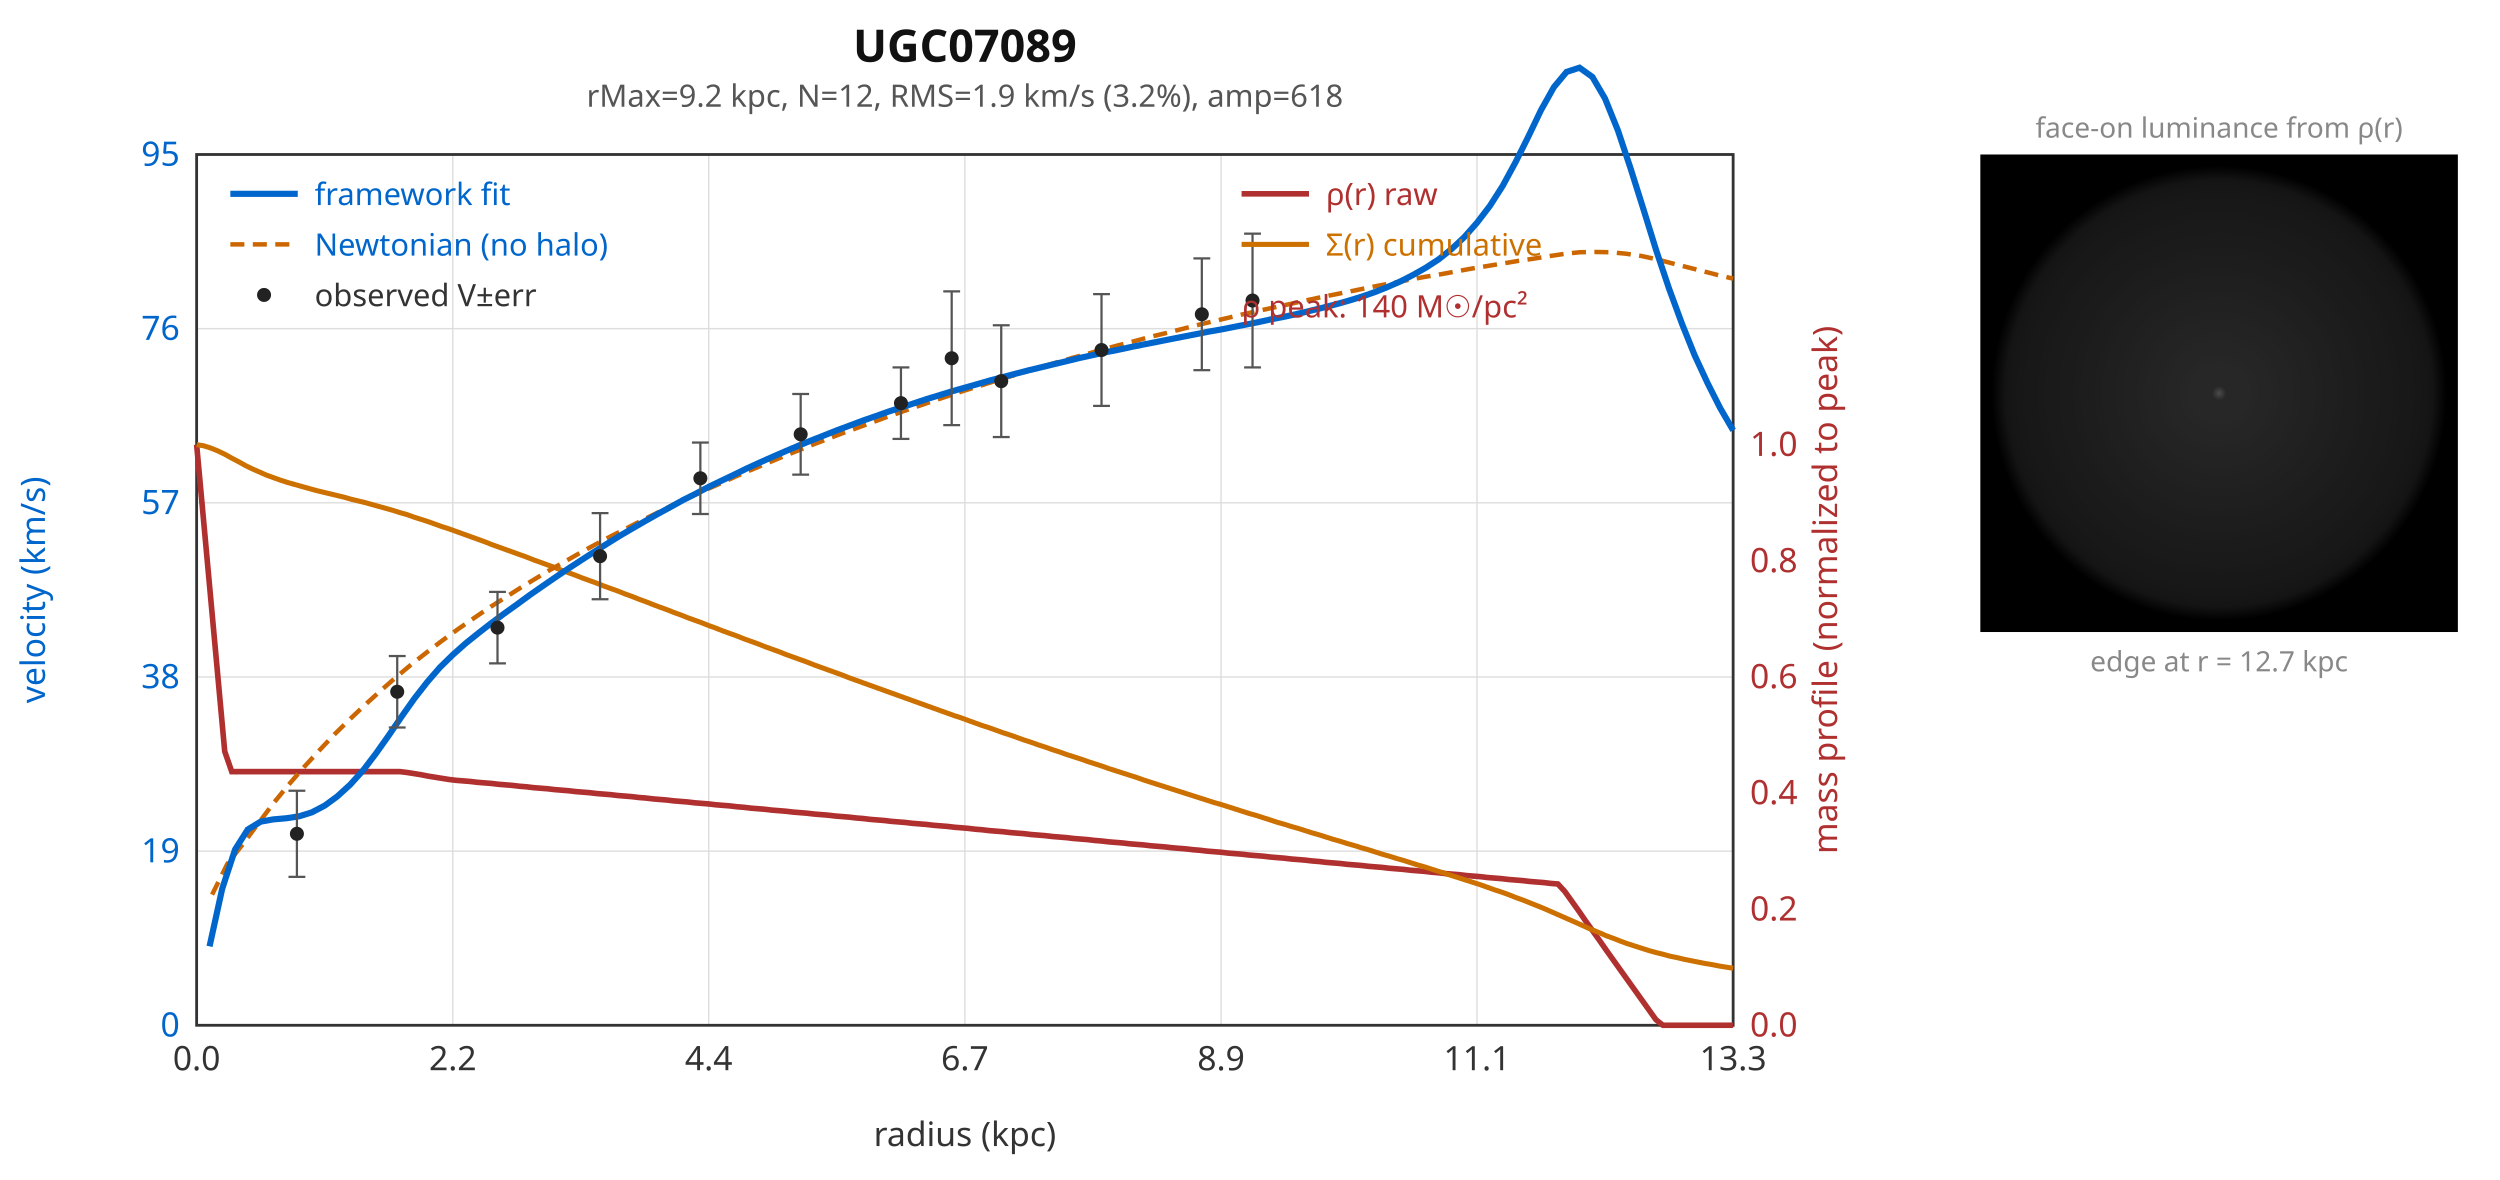
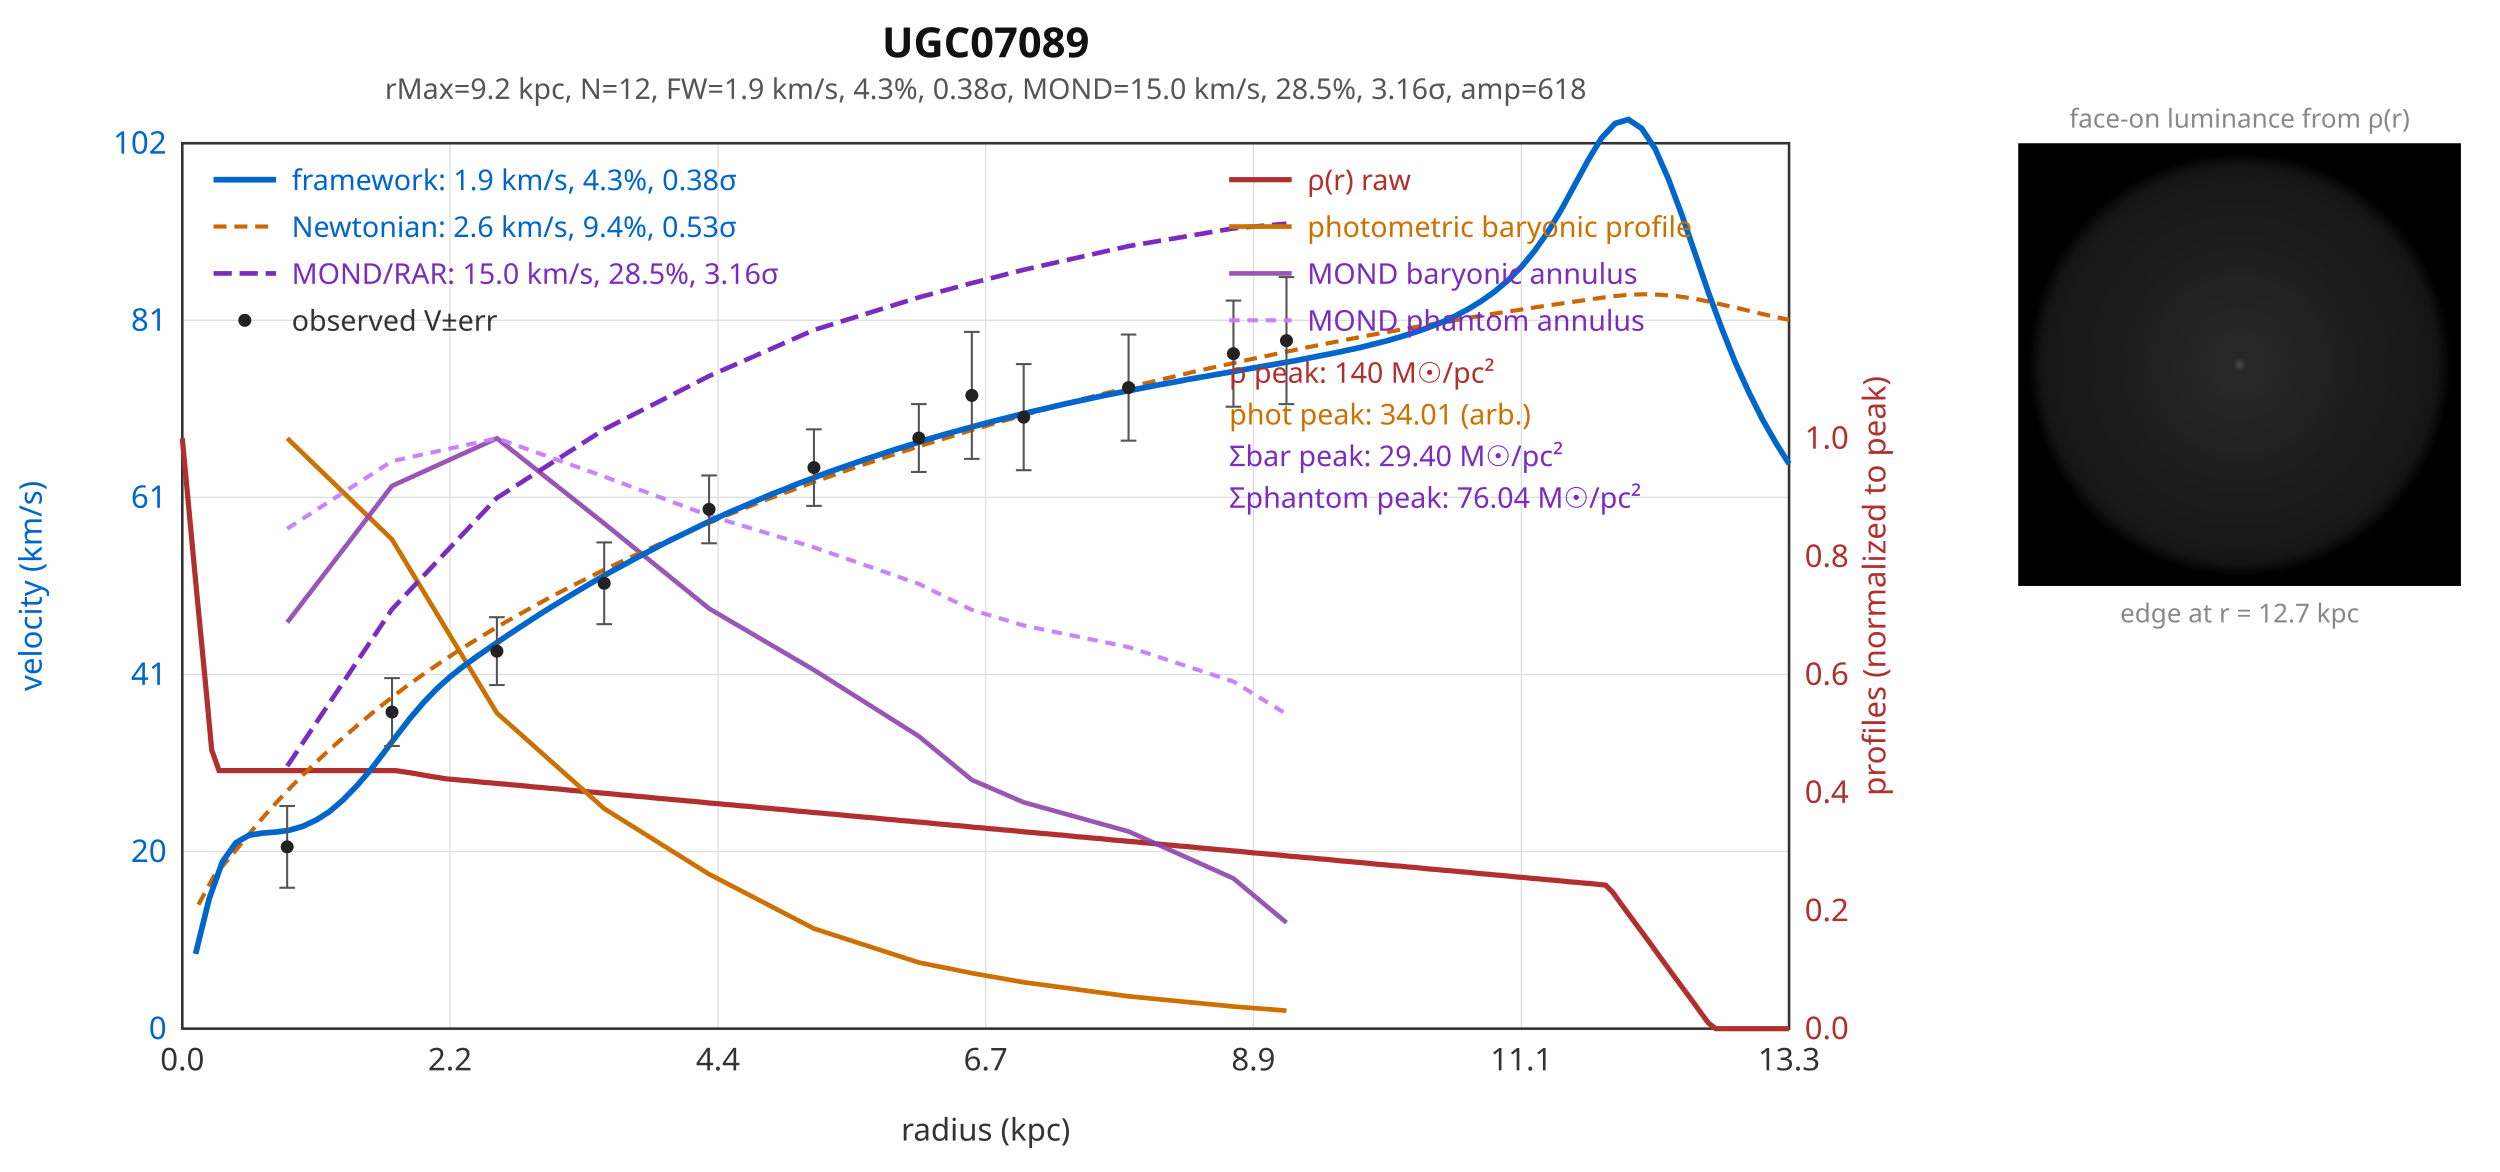
- <svg xmlns="http://www.w3.org/2000/svg" viewBox="0 0 890 420" width="890" height="420" font-family="sans-serif" font-size="12">
+ <svg xmlns="http://www.w3.org/2000/svg" viewBox="0 0 960 450" width="960" height="450" font-family="sans-serif" font-size="12">
  <style>
  .ax { stroke: #333; stroke-width: 1; fill: none; }
  .grid { stroke: #ddd; stroke-width: 0.5; fill: none; }
  .lbl { fill: #333; }
  .lbl-l { fill: #0066cc; }
  .lbl-r { fill: #b03030; }
  .obs { fill: #222; }
  .err { stroke: #555; stroke-width: 0.8; fill: none; }
  .fw { stroke: #0066cc; stroke-width: 2.2; fill: none; }
  .nt { stroke: #cc6600; stroke-width: 1.6; fill: none; stroke-dasharray: 5,3; }
-   .lbl-s { fill: #cc7000; }
+   .mond { stroke: #7b2cbf; stroke-width: 1.8; fill: none; stroke-dasharray: 7,3; }
+   .lbl-p { fill: #cc7000; }
+   .lbl-m { fill: #7b2cbf; }
  .rho { stroke: #b03030; stroke-width: 2.0; fill: none; }
-   .sig { stroke: #cc7000; stroke-width: 1.8; fill: none; }
+   .phot { stroke: #cc7000; stroke-width: 1.8; fill: none; }
+   .mbar { stroke: #8e44ad; stroke-width: 1.8; fill: none; opacity: 0.9; }
+   .mph { stroke: #c77dff; stroke-width: 1.6; fill: none; stroke-dasharray: 4,3; opacity: 0.95; }
  .title { fill: #111; font-size: 16px; font-weight: 600; }
  .subtitle { fill: #555; font-size: 11px; }
  .preview-bg { fill: #000; }
  .preview-lbl { fill: #888; font-size: 10px; }
  .legend { font-size: 11px; }
</style>
-   <text x="343.5" y="22" text-anchor="middle" class="title">UGC07089</text>
-   <text x="343.5" y="38" text-anchor="middle" class="subtitle">rMax=9.2 kpc, N=12, RMS=1.9 km/s (3.2%), amp=618</text>
-   <line x1="70" y1="365.0" x2="617" y2="365.0" class="grid" />
-   <text x="64" y="369.0" text-anchor="end" class="lbl-l">0</text>
-   <line x1="70" y1="303.0" x2="617" y2="303.0" class="grid" />
-   <text x="64" y="307.0" text-anchor="end" class="lbl-l">19</text>
-   <line x1="70" y1="241.0" x2="617" y2="241.0" class="grid" />
-   <text x="64" y="245.0" text-anchor="end" class="lbl-l">38</text>
-   <line x1="70" y1="179.0" x2="617" y2="179.0" class="grid" />
-   <text x="64" y="183.0" text-anchor="end" class="lbl-l">57</text>
-   <line x1="70" y1="117.0" x2="617" y2="117.0" class="grid" />
-   <text x="64" y="121.0" text-anchor="end" class="lbl-l">76</text>
-   <line x1="70" y1="55.0" x2="617" y2="55.0" class="grid" />
-   <text x="64" y="59.0" text-anchor="end" class="lbl-l">95</text>
-   <text x="623" y="369.0" text-anchor="start" class="lbl-r">0.0</text>
-   <text x="623" y="327.7" text-anchor="start" class="lbl-r">0.2</text>
-   <text x="623" y="286.3" text-anchor="start" class="lbl-r">0.4</text>
-   <text x="623" y="245.0" text-anchor="start" class="lbl-r">0.6</text>
-   <text x="623" y="203.7" text-anchor="start" class="lbl-r">0.8</text>
-   <text x="623" y="162.3" text-anchor="start" class="lbl-r">1.0</text>
-   <line x1="70.0" y1="55" x2="70.0" y2="365" class="grid" />
-   <text x="70.0" y="381" text-anchor="middle" class="lbl">0.0</text>
-   <line x1="161.2" y1="55" x2="161.2" y2="365" class="grid" />
-   <text x="161.2" y="381" text-anchor="middle" class="lbl">2.2</text>
-   <line x1="252.3" y1="55" x2="252.3" y2="365" class="grid" />
-   <text x="252.3" y="381" text-anchor="middle" class="lbl">4.4</text>
-   <line x1="343.5" y1="55" x2="343.5" y2="365" class="grid" />
-   <text x="343.5" y="381" text-anchor="middle" class="lbl">6.7</text>
-   <line x1="434.7" y1="55" x2="434.7" y2="365" class="grid" />
-   <text x="434.7" y="381" text-anchor="middle" class="lbl">8.9</text>
-   <line x1="525.8" y1="55" x2="525.8" y2="365" class="grid" />
-   <text x="525.8" y="381" text-anchor="middle" class="lbl">11.1</text>
-   <line x1="617.0" y1="55" x2="617.0" y2="365" class="grid" />
-   <text x="617.0" y="381" text-anchor="middle" class="lbl">13.3</text>
-   <text x="343.5" y="408" text-anchor="middle" class="lbl">radius (kpc)</text>
-   <text x="16" y="210" text-anchor="middle" class="lbl-l" transform="rotate(-90, 16, 210)">velocity (km/s)</text>
-   <text x="654" y="210" text-anchor="middle" class="lbl-r" transform="rotate(-90, 654, 210)">mass profile (normalized to peak)</text>
-   <rect x="70" y="55" width="547" height="310" class="ax" />
-   <path d="M 70.0,158.3 L 72.5,185.6 L 75.0,212.9 L 77.5,240.2 L 80.0,267.5 L 82.5,274.7 L 85.0,274.7 L 87.5,274.7 L 90.0,274.7 L 92.5,274.7 L 95.0,274.7 L 97.5,274.7 L 100.0,274.7 L 102.5,274.7 L 105.0,274.7 L 107.5,274.7 L 110.0,274.7 L 112.5,274.7 L 115.0,274.7 L 117.5,274.7 L 120.0,274.7 L 122.5,274.7 L 124.9,274.7 L 127.4,274.7 L 129.9,274.7 L 132.4,274.7 L 134.9,274.7 L 137.4,274.7 L 139.9,274.7 L 142.4,274.7 L 144.9,275.0 L 147.4,275.4 L 149.9,275.8 L 152.4,276.3 L 154.9,276.7 L 157.4,277.1 L 159.9,277.5 L 162.4,277.8 L 164.9,278.0 L 167.4,278.2 L 169.9,278.5 L 172.4,278.7 L 174.9,278.9 L 177.4,279.2 L 179.9,279.4 L 182.4,279.6 L 184.9,279.9 L 187.4,280.1 L 189.9,280.4 L 192.4,280.6 L 194.9,280.8 L 197.4,281.1 L 199.9,281.3 L 202.4,281.5 L 204.9,281.8 L 207.4,282.0 L 209.9,282.2 L 212.4,282.5 L 214.9,282.7 L 217.4,282.9 L 219.9,283.2 L 222.4,283.4 L 224.9,283.6 L 227.4,283.9 L 229.9,284.1 L 232.4,284.4 L 234.8,284.6 L 237.3,284.8 L 239.8,285.1 L 242.3,285.3 L 244.8,285.5 L 247.3,285.8 L 249.8,286.0 L 252.3,286.2 L 254.8,286.5 L 257.3,286.7 L 259.8,286.9 L 262.3,287.2 L 264.8,287.4 L 267.3,287.7 L 269.8,287.9 L 272.3,288.1 L 274.8,288.4 L 277.3,288.6 L 279.8,288.8 L 282.3,289.1 L 284.8,289.3 L 287.3,289.5 L 289.8,289.8 L 292.3,290.0 L 294.8,290.2 L 297.3,290.5 L 299.8,290.7 L 302.3,290.9 L 304.8,291.2 L 307.3,291.4 L 309.8,291.7 L 312.3,291.9 L 314.8,292.1 L 317.3,292.4 L 319.8,292.6 L 322.3,292.8 L 324.8,293.1 L 327.3,293.3 L 329.8,293.5 L 332.3,293.8 L 334.8,294.0 L 337.3,294.2 L 339.8,294.5 L 342.3,294.7 L 344.7,294.9 L 347.2,295.2 L 349.7,295.4 L 352.2,295.7 L 354.7,295.9 L 357.2,296.1 L 359.7,296.4 L 362.2,296.6 L 364.7,296.8 L 367.2,297.1 L 369.7,297.3 L 372.2,297.5 L 374.7,297.8 L 377.2,298.0 L 379.7,298.2 L 382.2,298.5 L 384.7,298.7 L 387.2,298.9 L 389.7,299.2 L 392.2,299.4 L 394.7,299.7 L 397.2,299.9 L 399.7,300.1 L 402.2,300.4 L 404.7,300.6 L 407.2,300.8 L 409.7,301.1 L 412.2,301.3 L 414.7,301.5 L 417.2,301.8 L 419.7,302.0 L 422.2,302.2 L 424.7,302.5 L 427.2,302.7 L 429.7,303.0 L 432.2,303.2 L 434.7,303.4 L 437.2,303.7 L 439.7,303.9 L 442.2,304.1 L 444.7,304.4 L 447.2,304.6 L 449.7,304.8 L 452.2,305.1 L 454.6,305.3 L 457.1,305.5 L 459.6,305.8 L 462.1,306.0 L 464.6,306.2 L 467.1,306.5 L 469.6,306.7 L 472.1,307.0 L 474.6,307.2 L 477.1,307.4 L 479.6,307.7 L 482.1,307.9 L 484.6,308.1 L 487.1,308.4 L 489.6,308.6 L 492.1,308.8 L 494.6,309.1 L 497.1,309.3 L 499.6,309.5 L 502.1,309.8 L 504.6,310.0 L 507.1,310.2 L 509.6,310.5 L 512.1,310.7 L 514.6,311.0 L 517.1,311.2 L 519.6,311.4 L 522.1,311.7 L 524.6,311.9 L 527.1,312.1 L 529.6,312.4 L 532.1,312.6 L 534.6,312.8 L 537.1,313.1 L 539.6,313.3 L 542.1,313.5 L 544.6,313.8 L 547.1,314.0 L 549.6,314.2 L 552.1,314.5 L 554.6,314.7 L 557.1,317.4 L 559.6,320.9 L 562.1,324.4 L 564.5,327.9 L 567.0,331.4 L 569.5,334.9 L 572.0,338.5 L 574.5,342.0 L 577.0,345.5 L 579.5,349.0 L 582.0,352.5 L 584.5,356.0 L 587.0,359.5 L 589.5,363.0 L 592.0,365.0 L 594.5,365.0 L 597.0,365.0 L 599.5,365.0 L 602.0,365.0 L 604.5,365.0 L 607.0,365.0 L 609.5,365.0 L 612.0,365.0 L 614.5,365.0 L 617.0,365.0" class="rho" />
-   <path d="M 70.0,158.3 L 72.5,158.7 L 75.0,159.5 L 77.5,160.5 L 80.0,161.7 L 82.5,163.1 L 85.0,164.4 L 87.5,165.8 L 90.0,167.0 L 92.5,168.1 L 95.0,169.2 L 97.5,170.1 L 100.0,171.0 L 102.5,171.8 L 105.0,172.5 L 107.5,173.2 L 110.0,173.9 L 112.5,174.6 L 115.0,175.2 L 117.5,175.8 L 120.0,176.4 L 122.5,177.0 L 124.9,177.7 L 127.4,178.3 L 129.9,178.9 L 132.4,179.6 L 134.9,180.3 L 137.4,181.0 L 139.9,181.7 L 142.4,182.5 L 144.9,183.2 L 147.4,184.1 L 149.9,184.9 L 152.4,185.7 L 154.9,186.6 L 157.4,187.5 L 159.9,188.3 L 162.4,189.2 L 164.9,190.1 L 167.4,191.0 L 169.9,191.9 L 172.4,192.8 L 174.9,193.8 L 177.4,194.7 L 179.9,195.6 L 182.4,196.5 L 184.9,197.4 L 187.4,198.3 L 189.9,199.3 L 192.4,200.2 L 194.9,201.1 L 197.4,202.0 L 199.9,203.0 L 202.4,203.9 L 204.9,204.8 L 207.4,205.8 L 209.9,206.7 L 212.4,207.6 L 214.9,208.6 L 217.4,209.5 L 219.9,210.4 L 222.4,211.4 L 224.9,212.3 L 227.4,213.3 L 229.9,214.2 L 232.4,215.2 L 234.8,216.1 L 237.3,217.0 L 239.8,218.0 L 242.3,218.9 L 244.8,219.9 L 247.3,220.8 L 249.8,221.7 L 252.3,222.7 L 254.8,223.6 L 257.3,224.6 L 259.8,225.5 L 262.3,226.4 L 264.8,227.4 L 267.3,228.3 L 269.8,229.2 L 272.3,230.2 L 274.8,231.1 L 277.3,232.0 L 279.8,233.0 L 282.3,233.9 L 284.8,234.8 L 287.3,235.7 L 289.8,236.7 L 292.3,237.6 L 294.8,238.5 L 297.3,239.4 L 299.8,240.3 L 302.3,241.3 L 304.8,242.2 L 307.3,243.1 L 309.8,244.0 L 312.3,244.9 L 314.8,245.8 L 317.3,246.7 L 319.8,247.6 L 322.3,248.5 L 324.8,249.4 L 327.3,250.3 L 329.8,251.2 L 332.3,252.1 L 334.8,253.0 L 337.3,253.9 L 339.8,254.8 L 342.3,255.6 L 344.7,256.5 L 347.2,257.4 L 349.7,258.3 L 352.2,259.1 L 354.7,260.0 L 357.2,260.9 L 359.7,261.7 L 362.2,262.6 L 364.7,263.5 L 367.2,264.3 L 369.7,265.2 L 372.2,266.0 L 374.7,266.9 L 377.2,267.7 L 379.7,268.6 L 382.2,269.4 L 384.7,270.2 L 387.2,271.1 L 389.7,271.9 L 392.2,272.7 L 394.7,273.6 L 397.2,274.4 L 399.7,275.2 L 402.2,276.0 L 404.7,276.8 L 407.2,277.7 L 409.7,278.5 L 412.2,279.3 L 414.7,280.1 L 417.2,280.9 L 419.7,281.7 L 422.2,282.5 L 424.7,283.3 L 427.2,284.1 L 429.7,284.9 L 432.2,285.7 L 434.7,286.4 L 437.2,287.2 L 439.7,288.0 L 442.2,288.8 L 444.7,289.6 L 447.2,290.3 L 449.7,291.1 L 452.2,291.9 L 454.6,292.7 L 457.1,293.4 L 459.6,294.2 L 462.1,294.9 L 464.6,295.7 L 467.1,296.5 L 469.6,297.2 L 472.1,298.0 L 474.6,298.8 L 477.1,299.5 L 479.6,300.3 L 482.1,301.0 L 484.6,301.8 L 487.1,302.5 L 489.6,303.3 L 492.1,304.1 L 494.6,304.8 L 497.1,305.6 L 499.6,306.3 L 502.1,307.1 L 504.6,307.9 L 507.1,308.6 L 509.6,309.4 L 512.1,310.2 L 514.6,311.0 L 517.1,311.8 L 519.6,312.6 L 522.1,313.4 L 524.6,314.2 L 527.1,315.0 L 529.6,315.9 L 532.1,316.8 L 534.6,317.6 L 537.1,318.5 L 539.6,319.5 L 542.1,320.4 L 544.6,321.4 L 547.1,322.4 L 549.6,323.4 L 552.1,324.5 L 554.6,325.6 L 557.1,326.7 L 559.6,327.8 L 562.1,328.9 L 564.5,330.0 L 567.0,331.1 L 569.5,332.1 L 572.0,333.2 L 574.5,334.1 L 577.0,335.1 L 579.5,336.0 L 582.0,336.8 L 584.5,337.6 L 587.0,338.4 L 589.5,339.1 L 592.0,339.7 L 594.5,340.4 L 597.0,340.9 L 599.5,341.5 L 602.0,342.0 L 604.5,342.5 L 607.0,343.0 L 609.5,343.4 L 612.0,343.9 L 614.5,344.3 L 617.0,344.7" class="sig" />
-   <path d="M 75.5,318.5 L 80.9,307.6 L 86.4,300.6 L 91.9,293.2 L 97.3,286.0 L 102.8,279.3 L 108.3,273.0 L 113.8,267.0 L 119.2,261.3 L 124.7,255.9 L 130.2,250.7 L 135.6,245.8 L 141.1,241.0 L 146.6,236.4 L 152.1,232.1 L 157.5,228.0 L 163.0,224.0 L 168.5,220.2 L 173.9,216.5 L 179.4,213.0 L 184.9,209.5 L 190.3,206.2 L 195.8,202.9 L 201.3,199.8 L 206.7,196.7 L 212.2,193.7 L 217.7,190.8 L 223.2,188.0 L 228.6,185.2 L 234.1,182.5 L 239.6,179.8 L 245.0,177.2 L 250.5,174.7 L 256.0,172.3 L 261.5,169.8 L 266.9,167.5 L 272.4,165.2 L 277.9,162.9 L 283.3,160.7 L 288.8,158.5 L 294.3,156.4 L 299.7,154.3 L 305.2,152.3 L 310.7,150.3 L 316.1,148.3 L 321.6,146.4 L 327.1,144.5 L 332.6,142.6 L 338.0,140.8 L 343.5,139.0 L 349.0,137.3 L 354.4,135.6 L 359.9,133.9 L 365.4,132.2 L 370.9,130.6 L 376.3,129.0 L 381.8,127.4 L 387.3,125.9 L 392.7,124.4 L 398.2,122.9 L 403.7,121.5 L 409.1,120.0 L 414.6,118.7 L 420.1,117.3 L 425.6,115.9 L 431.0,114.6 L 436.5,113.3 L 442.0,112.0 L 447.4,110.8 L 452.9,109.6 L 458.4,108.4 L 463.8,107.2 L 469.3,106.0 L 474.8,104.9 L 480.3,103.8 L 485.7,102.7 L 491.2,101.6 L 496.7,100.6 L 502.1,99.5 L 507.6,98.5 L 513.1,97.6 L 518.5,96.6 L 524.0,95.6 L 529.5,94.7 L 535.0,93.8 L 540.4,92.9 L 545.9,92.1 L 551.4,91.2 L 556.8,90.4 L 562.3,89.8 L 567.8,89.7 L 573.2,89.8 L 578.7,90.3 L 584.2,91.1 L 589.7,92.3 L 595.1,93.7 L 600.6,95.1 L 606.1,96.5 L 611.5,97.9 L 617.0,99.2" class="nt" />
-   <path d="M 74.6,336.9 L 79.1,316.4 L 83.7,302.4 L 88.2,295.3 L 92.8,292.5 L 97.3,291.7 L 101.9,291.3 L 106.5,290.6 L 111.0,289.2 L 115.6,286.8 L 120.1,283.5 L 124.7,279.3 L 129.3,274.2 L 133.8,268.3 L 138.4,261.8 L 142.9,255.2 L 147.5,248.7 L 152.1,242.8 L 156.6,237.6 L 161.2,233.1 L 165.7,229.1 L 170.3,225.4 L 174.8,221.9 L 179.4,218.5 L 184.0,215.2 L 188.5,211.9 L 193.1,208.7 L 197.6,205.6 L 202.2,202.5 L 206.8,199.5 L 211.3,196.6 L 215.9,193.7 L 220.4,190.9 L 225.0,188.2 L 229.5,185.6 L 234.1,183.0 L 238.7,180.5 L 243.2,178.0 L 247.8,175.7 L 252.3,173.3 L 256.9,171.1 L 261.5,168.9 L 266.0,166.7 L 270.6,164.6 L 275.1,162.6 L 279.7,160.6 L 284.2,158.7 L 288.8,156.8 L 293.4,155.0 L 297.9,153.2 L 302.5,151.5 L 307.0,149.8 L 311.6,148.2 L 316.1,146.6 L 320.7,145.1 L 325.3,143.6 L 329.8,142.1 L 334.4,140.7 L 338.9,139.3 L 343.5,138.0 L 348.1,136.7 L 352.6,135.4 L 357.2,134.2 L 361.7,133.0 L 366.3,131.8 L 370.9,130.7 L 375.4,129.6 L 380.0,128.5 L 384.5,127.4 L 389.1,126.4 L 393.6,125.4 L 398.2,124.5 L 402.8,123.5 L 407.3,122.6 L 411.9,121.7 L 416.4,120.8 L 421.0,119.9 L 425.6,119.0 L 430.1,118.1 L 434.7,117.3 L 439.2,116.4 L 443.8,115.5 L 448.3,114.6 L 452.9,113.6 L 457.5,112.7 L 462.0,111.7 L 466.6,110.6 L 471.1,109.5 L 475.7,108.3 L 480.3,107.0 L 484.8,105.6 L 489.4,104.0 L 493.9,102.2 L 498.5,100.2 L 503.0,97.9 L 507.6,95.3 L 512.2,92.3 L 516.7,88.7 L 521.3,84.4 L 525.8,79.3 L 530.4,73.3 L 535.0,66.1 L 539.5,57.8 L 544.1,48.6 L 548.6,39.2 L 553.2,31.0 L 557.7,25.6 L 562.3,24.1 L 566.9,27.4 L 571.4,35.1 L 576.0,46.5 L 580.5,60.0 L 585.1,74.6 L 589.6,89.1 L 594.2,102.8 L 598.8,115.3 L 603.3,126.5 L 607.9,136.4 L 612.4,145.3 L 617.0,153.2" class="fw" />
-   <line x1="105.70" y1="281.50" x2="105.70" y2="312.16" class="err" />
-   <line x1="102.70" y1="281.50" x2="108.70" y2="281.50" class="err" />
-   <line x1="102.70" y1="312.16" x2="108.70" y2="312.16" class="err" />
-   <circle cx="105.70" cy="296.83" r="2.5" class="obs" />
-   <line x1="141.41" y1="233.55" x2="141.41" y2="258.99" class="err" />
-   <line x1="138.41" y1="233.55" x2="144.41" y2="233.55" class="err" />
-   <line x1="138.41" y1="258.99" x2="144.41" y2="258.99" class="err" />
-   <circle cx="141.41" cy="246.27" r="2.5" class="obs" />
-   <line x1="177.11" y1="210.72" x2="177.11" y2="236.16" class="err" />
-   <line x1="174.11" y1="210.72" x2="180.11" y2="210.72" class="err" />
-   <line x1="174.11" y1="236.16" x2="180.11" y2="236.16" class="err" />
-   <circle cx="177.11" cy="223.44" r="2.5" class="obs" />
-   <line x1="213.63" y1="182.67" x2="213.63" y2="213.33" class="err" />
-   <line x1="210.63" y1="182.67" x2="216.63" y2="182.67" class="err" />
-   <line x1="210.63" y1="213.33" x2="216.63" y2="213.33" class="err" />
-   <circle cx="213.63" cy="198.00" r="2.5" class="obs" />
-   <line x1="249.33" y1="157.55" x2="249.33" y2="182.99" class="err" />
-   <line x1="246.33" y1="157.55" x2="252.33" y2="157.55" class="err" />
-   <line x1="246.33" y1="182.99" x2="252.33" y2="182.99" class="err" />
-   <circle cx="249.33" cy="170.27" r="2.5" class="obs" />
-   <line x1="285.04" y1="140.26" x2="285.04" y2="168.97" class="err" />
-   <line x1="282.04" y1="140.26" x2="288.04" y2="140.26" class="err" />
-   <line x1="282.04" y1="168.97" x2="288.04" y2="168.97" class="err" />
-   <circle cx="285.04" cy="154.61" r="2.5" class="obs" />
-   <line x1="320.74" y1="130.80" x2="320.74" y2="156.25" class="err" />
-   <line x1="317.74" y1="130.80" x2="323.74" y2="130.80" class="err" />
-   <line x1="317.74" y1="156.25" x2="323.74" y2="156.25" class="err" />
-   <circle cx="320.74" cy="143.52" r="2.5" class="obs" />
-   <line x1="338.80" y1="103.73" x2="338.80" y2="151.35" class="err" />
-   <line x1="335.80" y1="103.73" x2="341.80" y2="103.73" class="err" />
-   <line x1="335.80" y1="151.35" x2="341.80" y2="151.35" class="err" />
-   <circle cx="338.80" cy="127.54" r="2.5" class="obs" />
-   <line x1="356.44" y1="115.80" x2="356.44" y2="155.59" class="err" />
-   <line x1="353.44" y1="115.80" x2="359.44" y2="115.80" class="err" />
-   <line x1="353.44" y1="155.59" x2="359.44" y2="155.59" class="err" />
-   <circle cx="356.44" cy="135.70" r="2.5" class="obs" />
-   <line x1="392.14" y1="104.71" x2="392.14" y2="144.50" class="err" />
-   <line x1="389.14" y1="104.71" x2="395.14" y2="104.71" class="err" />
-   <line x1="389.14" y1="144.50" x2="395.14" y2="144.50" class="err" />
-   <circle cx="392.14" cy="124.61" r="2.5" class="obs" />
-   <line x1="427.85" y1="91.99" x2="427.85" y2="131.78" class="err" />
-   <line x1="424.85" y1="91.99" x2="430.85" y2="91.99" class="err" />
-   <line x1="424.85" y1="131.78" x2="430.85" y2="131.78" class="err" />
-   <circle cx="427.85" cy="111.89" r="2.5" class="obs" />
-   <line x1="445.90" y1="83.18" x2="445.90" y2="130.80" class="err" />
-   <line x1="442.90" y1="83.18" x2="448.90" y2="83.18" class="err" />
-   <line x1="442.90" y1="130.80" x2="448.90" y2="130.80" class="err" />
-   <circle cx="445.90" cy="106.99" r="2.5" class="obs" />
+   <text x="378.5" y="22" text-anchor="middle" class="title">UGC07089</text>
+   <text x="378.5" y="38" text-anchor="middle" class="subtitle">rMax=9.2 kpc, N=12, FW=1.9 km/s, 4.3%, 0.38σ, MOND=15.0 km/s, 28.5%, 3.16σ, amp=618</text>
+   <line x1="70" y1="395.0" x2="687" y2="395.0" class="grid" />
+   <text x="64" y="399.0" text-anchor="end" class="lbl-l">0</text>
+   <line x1="70" y1="327.0" x2="687" y2="327.0" class="grid" />
+   <text x="64" y="331.0" text-anchor="end" class="lbl-l">20</text>
+   <line x1="70" y1="259.0" x2="687" y2="259.0" class="grid" />
+   <text x="64" y="263.0" text-anchor="end" class="lbl-l">41</text>
+   <line x1="70" y1="191.0" x2="687" y2="191.0" class="grid" />
+   <text x="64" y="195.0" text-anchor="end" class="lbl-l">61</text>
+   <line x1="70" y1="123.0" x2="687" y2="123.0" class="grid" />
+   <text x="64" y="127.0" text-anchor="end" class="lbl-l">81</text>
+   <line x1="70" y1="55.0" x2="687" y2="55.0" class="grid" />
+   <text x="64" y="59.0" text-anchor="end" class="lbl-l">102</text>
+   <text x="693" y="399.0" text-anchor="start" class="lbl-r">0.0</text>
+   <text x="693" y="353.7" text-anchor="start" class="lbl-r">0.2</text>
+   <text x="693" y="308.3" text-anchor="start" class="lbl-r">0.4</text>
+   <text x="693" y="263.0" text-anchor="start" class="lbl-r">0.6</text>
+   <text x="693" y="217.7" text-anchor="start" class="lbl-r">0.8</text>
+   <text x="693" y="172.3" text-anchor="start" class="lbl-r">1.0</text>
+   <line x1="70.0" y1="55" x2="70.0" y2="395" class="grid" />
+   <text x="70.0" y="411" text-anchor="middle" class="lbl">0.0</text>
+   <line x1="172.8" y1="55" x2="172.8" y2="395" class="grid" />
+   <text x="172.8" y="411" text-anchor="middle" class="lbl">2.2</text>
+   <line x1="275.7" y1="55" x2="275.7" y2="395" class="grid" />
+   <text x="275.7" y="411" text-anchor="middle" class="lbl">4.4</text>
+   <line x1="378.5" y1="55" x2="378.5" y2="395" class="grid" />
+   <text x="378.5" y="411" text-anchor="middle" class="lbl">6.7</text>
+   <line x1="481.3" y1="55" x2="481.3" y2="395" class="grid" />
+   <text x="481.3" y="411" text-anchor="middle" class="lbl">8.9</text>
+   <line x1="584.2" y1="55" x2="584.2" y2="395" class="grid" />
+   <text x="584.2" y="411" text-anchor="middle" class="lbl">11.1</text>
+   <line x1="687.0" y1="55" x2="687.0" y2="395" class="grid" />
+   <text x="687.0" y="411" text-anchor="middle" class="lbl">13.3</text>
+   <text x="378.5" y="438" text-anchor="middle" class="lbl">radius (kpc)</text>
+   <text x="16" y="225" text-anchor="middle" class="lbl-l" transform="rotate(-90, 16, 225)">velocity (km/s)</text>
+   <text x="724" y="225" text-anchor="middle" class="lbl-r" transform="rotate(-90, 724, 225)">profiles (normalized to peak)</text>
+   <rect x="70" y="55" width="617" height="340" class="ax" />
+   <path d="M 70.0,168.3 L 72.8,198.3 L 75.6,228.2 L 78.5,258.1 L 81.3,288.0 L 84.1,295.9 L 86.9,295.9 L 89.7,295.9 L 92.5,295.9 L 95.4,295.9 L 98.2,295.9 L 101.0,295.9 L 103.8,295.9 L 106.6,295.9 L 109.4,295.9 L 112.3,295.9 L 115.1,295.9 L 117.9,295.9 L 120.7,295.9 L 123.5,295.9 L 126.3,295.9 L 129.2,295.9 L 132.0,295.9 L 134.8,295.9 L 137.6,295.9 L 140.4,295.9 L 143.3,295.9 L 146.1,295.9 L 148.9,295.9 L 151.7,295.9 L 154.5,296.3 L 157.3,296.7 L 160.2,297.2 L 163.0,297.7 L 165.8,298.2 L 168.6,298.6 L 171.4,299.1 L 174.2,299.3 L 177.1,299.6 L 179.9,299.8 L 182.7,300.1 L 185.5,300.4 L 188.3,300.6 L 191.1,300.9 L 194.0,301.1 L 196.8,301.4 L 199.6,301.6 L 202.4,301.9 L 205.2,302.2 L 208.1,302.4 L 210.9,302.7 L 213.7,302.9 L 216.5,303.2 L 219.3,303.5 L 222.1,303.7 L 225.0,304.0 L 227.8,304.2 L 230.6,304.5 L 233.4,304.7 L 236.2,305.0 L 239.0,305.3 L 241.9,305.5 L 244.7,305.8 L 247.5,306.0 L 250.3,306.3 L 253.1,306.6 L 255.9,306.8 L 258.8,307.1 L 261.6,307.3 L 264.4,307.6 L 267.2,307.8 L 270.0,308.1 L 272.8,308.4 L 275.7,308.6 L 278.5,308.9 L 281.3,309.1 L 284.1,309.4 L 286.9,309.6 L 289.8,309.9 L 292.6,310.2 L 295.4,310.4 L 298.2,310.7 L 301.0,310.9 L 303.8,311.2 L 306.7,311.5 L 309.5,311.7 L 312.3,312.0 L 315.1,312.2 L 317.9,312.5 L 320.7,312.7 L 323.6,313.0 L 326.4,313.3 L 329.2,313.5 L 332.0,313.8 L 334.8,314.0 L 337.6,314.3 L 340.5,314.6 L 343.3,314.8 L 346.1,315.1 L 348.9,315.3 L 351.7,315.6 L 354.6,315.8 L 357.4,316.1 L 360.2,316.4 L 363.0,316.6 L 365.8,316.9 L 368.6,317.1 L 371.5,317.4 L 374.3,317.7 L 377.1,317.9 L 379.9,318.2 L 382.7,318.4 L 385.5,318.7 L 388.4,318.9 L 391.2,319.2 L 394.0,319.5 L 396.8,319.7 L 399.6,320.0 L 402.4,320.2 L 405.3,320.5 L 408.1,320.7 L 410.9,321.0 L 413.7,321.3 L 416.5,321.5 L 419.4,321.8 L 422.2,322.0 L 425.0,322.3 L 427.8,322.6 L 430.6,322.8 L 433.4,323.1 L 436.3,323.3 L 439.1,323.6 L 441.9,323.8 L 444.7,324.1 L 447.5,324.4 L 450.3,324.6 L 453.2,324.9 L 456.0,325.1 L 458.8,325.4 L 461.6,325.7 L 464.4,325.9 L 467.2,326.2 L 470.1,326.4 L 472.9,326.7 L 475.7,326.9 L 478.5,327.2 L 481.3,327.5 L 484.2,327.7 L 487.0,328.0 L 489.8,328.2 L 492.6,328.5 L 495.4,328.8 L 498.2,329.0 L 501.1,329.3 L 503.9,329.5 L 506.7,329.8 L 509.5,330.0 L 512.3,330.3 L 515.1,330.6 L 518.0,330.8 L 520.8,331.1 L 523.6,331.3 L 526.4,331.6 L 529.2,331.9 L 532.0,332.1 L 534.9,332.4 L 537.7,332.6 L 540.5,332.9 L 543.3,333.1 L 546.1,333.4 L 548.9,333.7 L 551.8,333.9 L 554.6,334.2 L 557.4,334.4 L 560.2,334.7 L 563.0,334.9 L 565.9,335.2 L 568.7,335.5 L 571.5,335.7 L 574.3,336.0 L 577.1,336.2 L 579.9,336.5 L 582.8,336.8 L 585.6,337.0 L 588.4,337.3 L 591.2,337.5 L 594.0,337.8 L 596.8,338.0 L 599.7,338.3 L 602.5,338.6 L 605.3,338.8 L 608.1,339.1 L 610.9,339.3 L 613.7,339.6 L 616.6,339.9 L 619.4,342.8 L 622.2,346.7 L 625.0,350.5 L 627.8,354.3 L 630.7,358.2 L 633.5,362.0 L 636.3,365.9 L 639.1,369.7 L 641.9,373.6 L 644.7,377.4 L 647.6,381.3 L 650.4,385.1 L 653.2,389.0 L 656.0,392.8 L 658.8,395.0 L 661.6,395.0 L 664.5,395.0 L 667.3,395.0 L 670.1,395.0 L 672.9,395.0 L 675.7,395.0 L 678.5,395.0 L 681.4,395.0 L 684.2,395.0 L 687.0,395.0" class="rho" />
+   <path d="M 110.3,168.3 L 150.5,207.1 L 190.8,273.8 L 232.0,310.5 L 272.3,335.7 L 312.6,356.6 L 352.8,369.6 L 373.2,373.7 L 393.1,377.2 L 433.4,382.6 L 473.6,386.5 L 494.0,388.1" class="phot" />
+   <path d="M 110.3,239.0 L 150.5,186.6 L 190.8,168.3 L 232.0,201.0 L 272.3,233.7 L 312.6,257.3 L 352.8,282.7 L 373.2,299.5 L 393.1,308.1 L 433.4,319.3 L 473.6,337.3 L 494.0,354.3" class="mbar" />
+   <path d="M 110.3,203.0 L 150.5,177.1 L 190.8,168.3 L 232.0,183.0 L 272.3,198.0 L 312.6,210.2 L 352.8,224.2 L 373.2,234.2 L 393.1,240.2 L 433.4,248.5 L 473.6,261.7 L 494.0,274.2" class="mph" />
+   <path d="M 76.2,347.4 L 82.3,336.2 L 88.5,329.0 L 94.7,321.4 L 100.8,314.1 L 107.0,307.2 L 113.2,300.7 L 119.4,294.6 L 125.5,288.8 L 131.7,283.3 L 137.9,278.0 L 144.0,272.9 L 150.2,268.0 L 156.4,263.3 L 162.6,258.9 L 168.7,254.7 L 174.9,250.6 L 181.1,246.7 L 187.2,243.0 L 193.4,239.3 L 199.6,235.8 L 205.7,232.4 L 211.9,229.0 L 218.1,225.8 L 224.2,222.7 L 230.4,219.6 L 236.6,216.6 L 242.8,213.7 L 248.9,210.9 L 255.1,208.1 L 261.3,205.4 L 267.4,202.7 L 273.6,200.2 L 279.8,197.6 L 286.0,195.2 L 292.1,192.7 L 298.3,190.4 L 304.5,188.1 L 310.6,185.8 L 316.8,183.6 L 323.0,181.4 L 329.1,179.2 L 335.3,177.2 L 341.5,175.1 L 347.7,173.1 L 353.8,171.1 L 360.0,169.2 L 366.2,167.3 L 372.3,165.4 L 378.5,163.6 L 384.7,161.8 L 390.8,160.1 L 397.0,158.3 L 403.2,156.6 L 409.4,155.0 L 415.5,153.3 L 421.7,151.7 L 427.9,150.2 L 434.0,148.6 L 440.2,147.1 L 446.4,145.6 L 452.5,144.2 L 458.7,142.7 L 464.9,141.3 L 471.1,140.0 L 477.2,138.6 L 483.4,137.3 L 489.6,136.0 L 495.7,134.7 L 501.9,133.4 L 508.1,132.2 L 514.2,131.0 L 520.4,129.8 L 526.6,128.6 L 532.8,127.5 L 538.9,126.4 L 545.1,125.3 L 551.3,124.2 L 557.4,123.2 L 563.6,122.1 L 569.8,121.1 L 575.9,120.1 L 582.1,119.2 L 588.3,118.2 L 594.4,117.3 L 600.6,116.4 L 606.8,115.5 L 613.0,114.6 L 619.1,113.8 L 625.3,113.2 L 631.5,113.0 L 637.6,113.2 L 643.8,113.7 L 650.0,114.6 L 656.2,115.8 L 662.3,117.2 L 668.5,118.6 L 674.7,120.1 L 680.8,121.5 L 687.0,122.8" class="nt" />
+   <path d="M 110.3,294.2 L 150.5,234.0 L 190.8,191.2 L 232.0,164.9 L 272.3,144.4 L 312.6,126.7 L 352.8,114.2 L 373.2,108.7 L 393.1,103.6 L 433.4,94.5 L 473.6,87.7 L 494.0,85.9" class="mond" />
+   <path d="M 75.1,366.3 L 80.3,345.2 L 85.4,330.9 L 90.6,323.6 L 95.7,320.7 L 100.8,319.9 L 106.0,319.5 L 111.1,318.8 L 116.3,317.3 L 121.4,314.9 L 126.6,311.6 L 131.7,307.2 L 136.8,302.0 L 142.0,296.0 L 147.1,289.4 L 152.3,282.5 L 157.4,275.9 L 162.6,269.8 L 167.7,264.5 L 172.8,259.9 L 178.0,255.8 L 183.1,252.1 L 188.3,248.5 L 193.4,245.0 L 198.5,241.6 L 203.7,238.2 L 208.8,234.9 L 214.0,231.7 L 219.1,228.6 L 224.3,225.5 L 229.4,222.5 L 234.5,219.6 L 239.7,216.8 L 244.8,214.0 L 250.0,211.3 L 255.1,208.6 L 260.2,206.1 L 265.4,203.6 L 270.5,201.1 L 275.7,198.7 L 280.8,196.4 L 286.0,194.2 L 291.1,192.0 L 296.2,189.8 L 301.4,187.8 L 306.5,185.7 L 311.7,183.8 L 316.8,181.8 L 321.9,180.0 L 327.1,178.2 L 332.2,176.4 L 337.4,174.7 L 342.5,173.0 L 347.7,171.4 L 352.8,169.8 L 357.9,168.2 L 363.1,166.7 L 368.2,165.3 L 373.4,163.9 L 378.5,162.5 L 383.6,161.2 L 388.8,159.9 L 393.9,158.6 L 399.1,157.4 L 404.2,156.2 L 409.4,155.0 L 414.5,153.9 L 419.6,152.8 L 424.8,151.7 L 429.9,150.7 L 435.1,149.7 L 440.2,148.7 L 445.3,147.7 L 450.5,146.8 L 455.6,145.8 L 460.8,144.9 L 465.9,144.0 L 471.1,143.1 L 476.2,142.2 L 481.3,141.3 L 486.5,140.4 L 491.6,139.5 L 496.8,138.6 L 501.9,137.6 L 507.0,136.6 L 512.2,135.6 L 517.3,134.5 L 522.5,133.4 L 527.6,132.1 L 532.8,130.8 L 537.9,129.3 L 543.0,127.7 L 548.2,125.9 L 553.3,123.9 L 558.5,121.5 L 563.6,118.8 L 568.7,115.7 L 573.9,112.0 L 579.0,107.7 L 584.2,102.5 L 589.3,96.3 L 594.5,88.9 L 599.6,80.4 L 604.7,71.0 L 609.9,61.4 L 615.0,53.0 L 620.2,47.4 L 625.3,45.9 L 630.4,49.3 L 635.6,57.2 L 640.7,68.8 L 645.9,82.7 L 651.0,97.6 L 656.1,112.5 L 661.3,126.5 L 666.4,139.3 L 671.6,150.7 L 676.7,160.9 L 681.9,170.0 L 687.0,178.1" class="fw" />
+   <line x1="110.27" y1="309.49" x2="110.27" y2="340.89" class="err" />
+   <line x1="107.27" y1="309.49" x2="113.27" y2="309.49" class="err" />
+   <line x1="107.27" y1="340.89" x2="113.27" y2="340.89" class="err" />
+   <circle cx="110.27" cy="325.19" r="2.5" class="obs" />
+   <line x1="150.54" y1="260.39" x2="150.54" y2="286.45" class="err" />
+   <line x1="147.54" y1="260.39" x2="153.54" y2="260.39" class="err" />
+   <line x1="147.54" y1="286.45" x2="153.54" y2="286.45" class="err" />
+   <circle cx="150.54" cy="273.42" r="2.5" class="obs" />
+   <line x1="190.81" y1="237.01" x2="190.81" y2="263.06" class="err" />
+   <line x1="187.81" y1="237.01" x2="193.81" y2="237.01" class="err" />
+   <line x1="187.81" y1="263.06" x2="193.81" y2="263.06" class="err" />
+   <circle cx="190.81" cy="250.04" r="2.5" class="obs" />
+   <line x1="232.01" y1="208.29" x2="232.01" y2="239.68" class="err" />
+   <line x1="229.01" y1="208.29" x2="235.01" y2="208.29" class="err" />
+   <line x1="229.01" y1="239.68" x2="235.01" y2="239.68" class="err" />
+   <circle cx="232.01" cy="223.99" r="2.5" class="obs" />
+   <line x1="272.28" y1="182.57" x2="272.28" y2="208.62" class="err" />
+   <line x1="269.28" y1="182.57" x2="275.28" y2="182.57" class="err" />
+   <line x1="269.28" y1="208.62" x2="275.28" y2="208.62" class="err" />
+   <circle cx="272.28" cy="195.59" r="2.5" class="obs" />
+   <line x1="312.56" y1="164.87" x2="312.56" y2="194.26" class="err" />
+   <line x1="309.56" y1="164.87" x2="315.56" y2="164.87" class="err" />
+   <line x1="309.56" y1="194.26" x2="315.56" y2="194.26" class="err" />
+   <circle cx="312.56" cy="179.56" r="2.5" class="obs" />
+   <line x1="352.83" y1="155.18" x2="352.83" y2="181.23" class="err" />
+   <line x1="349.83" y1="155.18" x2="355.83" y2="155.18" class="err" />
+   <line x1="349.83" y1="181.23" x2="355.83" y2="181.23" class="err" />
+   <circle cx="352.83" cy="168.21" r="2.5" class="obs" />
+   <line x1="373.19" y1="127.46" x2="373.19" y2="176.22" class="err" />
+   <line x1="370.19" y1="127.46" x2="376.19" y2="127.46" class="err" />
+   <line x1="370.19" y1="176.22" x2="376.19" y2="176.22" class="err" />
+   <circle cx="373.19" cy="151.84" r="2.5" class="obs" />
+   <line x1="393.10" y1="139.81" x2="393.10" y2="180.56" class="err" />
+   <line x1="390.10" y1="139.81" x2="396.10" y2="139.81" class="err" />
+   <line x1="390.10" y1="180.56" x2="396.10" y2="180.56" class="err" />
+   <circle cx="393.10" cy="160.19" r="2.5" class="obs" />
+   <line x1="433.37" y1="128.46" x2="433.37" y2="169.21" class="err" />
+   <line x1="430.37" y1="128.46" x2="436.37" y2="128.46" class="err" />
+   <line x1="430.37" y1="169.21" x2="436.37" y2="169.21" class="err" />
+   <circle cx="433.37" cy="148.83" r="2.5" class="obs" />
+   <line x1="473.64" y1="115.43" x2="473.64" y2="156.18" class="err" />
+   <line x1="470.64" y1="115.43" x2="476.64" y2="115.43" class="err" />
+   <line x1="470.64" y1="156.18" x2="476.64" y2="156.18" class="err" />
+   <circle cx="473.64" cy="135.81" r="2.5" class="obs" />
+   <line x1="494.01" y1="106.41" x2="494.01" y2="155.18" class="err" />
+   <line x1="491.01" y1="106.41" x2="497.01" y2="106.41" class="err" />
+   <line x1="491.01" y1="155.18" x2="497.01" y2="155.18" class="err" />
+   <circle cx="494.01" cy="130.80" r="2.5" class="obs" />
  <g class="legend">
    <line x1="82" y1="69" x2="106" y2="69" class="fw" />
-     <text x="112" y="73" class="lbl-l">framework fit</text>
+     <text x="112" y="73" class="lbl-l">framework: 1.9 km/s, 4.3%, 0.38σ</text>
    <line x1="82" y1="87" x2="106" y2="87" class="nt" />
-     <text x="112" y="91" class="lbl-l">Newtonian (no halo)</text>
-     <circle cx="94" cy="105" r="2.5" class="obs" />
-     <text x="112" y="109" class="lbl">observed V±err</text>
+     <text x="112" y="91" class="lbl-l">Newtonian: 2.6 km/s, 9.4%, 0.53σ</text>
+     <line x1="82" y1="105" x2="106" y2="105" class="mond" />
+     <text x="112" y="109" class="lbl-m">MOND/RAR: 15.0 km/s, 28.5%, 3.16σ</text>
+     <circle cx="94" cy="123" r="2.5" class="obs" />
+     <text x="112" y="127" class="lbl">observed V±err</text>
  </g>
  <g class="legend">
-     <line x1="442" y1="69" x2="466" y2="69" class="rho" />
-     <text x="472" y="73" class="lbl-r">ρ(r) raw</text>
-     <line x1="442" y1="87" x2="466" y2="87" class="sig" />
-     <text x="472" y="91" class="lbl-s">Σ(r) cumulative</text>
-     <text x="442" y="113" class="lbl-r">ρ peak: 140 M☉/pc²</text>
+     <line x1="472" y1="69" x2="496" y2="69" class="rho" />
+     <text x="502" y="73" class="lbl-r">ρ(r) raw</text>
+     <line x1="472" y1="87" x2="496" y2="87" class="phot" />
+     <text x="502" y="91" class="lbl-p">photometric baryonic profile</text>
+     <line x1="472" y1="105" x2="496" y2="105" class="mbar" />
+     <text x="502" y="109" class="lbl-m">MOND baryonic annulus</text>
+     <line x1="472" y1="123" x2="496" y2="123" class="mph" />
+     <text x="502" y="127" class="lbl-m">MOND phantom annulus</text>
+     <text x="472" y="147" class="lbl-r">ρ peak: 140 M☉/pc²</text>
+     <text x="472" y="163" class="lbl-p">phot peak: 34.01 (arb.)</text>
+     <text x="472" y="179" class="lbl-m">Σbar peak: 29.40 M☉/pc²</text>
+     <text x="472" y="195" class="lbl-m">Σphantom peak: 76.04 M☉/pc²</text>
  </g>
-   <rect x="705" y="55" width="170" height="170" class="preview-bg" />
+   <rect x="775" y="55" width="170" height="170" class="preview-bg" />
  <defs>
    <radialGradient id="g_UGC07089" cx="0.5" cy="0.5" r="0.5">
      <stop offset="0" stop-color="rgb(75,75,75)" />
      <stop offset="0.031" stop-color="rgb(39,39,39)" />
      <stop offset="0.062" stop-color="rgb(39,39,39)" />
      <stop offset="0.094" stop-color="rgb(39,39,39)" />
      <stop offset="0.125" stop-color="rgb(39,39,39)" />
      <stop offset="0.156" stop-color="rgb(38,38,38)" />
      <stop offset="0.188" stop-color="rgb(37,37,37)" />
      <stop offset="0.219" stop-color="rgb(37,37,37)" />
      <stop offset="0.25" stop-color="rgb(36,36,36)" />
      <stop offset="0.281" stop-color="rgb(35,35,35)" />
      <stop offset="0.312" stop-color="rgb(35,35,35)" />
      <stop offset="0.344" stop-color="rgb(34,34,34)" />
      <stop offset="0.375" stop-color="rgb(33,33,33)" />
      <stop offset="0.406" stop-color="rgb(33,33,33)" />
      <stop offset="0.438" stop-color="rgb(32,32,32)" />
      <stop offset="0.469" stop-color="rgb(31,31,31)" />
      <stop offset="0.5" stop-color="rgb(31,31,31)" />
      <stop offset="0.531" stop-color="rgb(30,30,30)" />
      <stop offset="0.562" stop-color="rgb(29,29,29)" />
      <stop offset="0.594" stop-color="rgb(29,29,29)" />
      <stop offset="0.625" stop-color="rgb(28,28,28)" />
      <stop offset="0.656" stop-color="rgb(27,27,27)" />
      <stop offset="0.688" stop-color="rgb(27,27,27)" />
      <stop offset="0.719" stop-color="rgb(26,26,26)" />
      <stop offset="0.75" stop-color="rgb(26,26,26)" />
      <stop offset="0.781" stop-color="rgb(25,25,25)" />
      <stop offset="0.812" stop-color="rgb(24,24,24)" />
      <stop offset="0.844" stop-color="rgb(24,24,24)" />
      <stop offset="0.875" stop-color="rgb(23,23,23)" />
      <stop offset="0.906" stop-color="rgb(22,22,22)" />
      <stop offset="0.938" stop-color="rgb(20,20,20)" />
      <stop offset="0.969" stop-color="rgb(10,10,10)" />
      <stop offset="1" stop-color="rgb(0,0,0)" />
    </radialGradient>
  </defs>
-   <circle cx="790" cy="140" r="81" fill="url(#g_UGC07089)" />
-   <text x="790" y="49" text-anchor="middle" class="preview-lbl">face-on luminance from ρ(r)</text>
-   <text x="790" y="239" text-anchor="middle" class="preview-lbl">edge at r = 12.7 kpc</text>
+   <circle cx="860" cy="140" r="81" fill="url(#g_UGC07089)" />
+   <text x="860" y="49" text-anchor="middle" class="preview-lbl">face-on luminance from ρ(r)</text>
+   <text x="860" y="239" text-anchor="middle" class="preview-lbl">edge at r = 12.7 kpc</text>
</svg>
